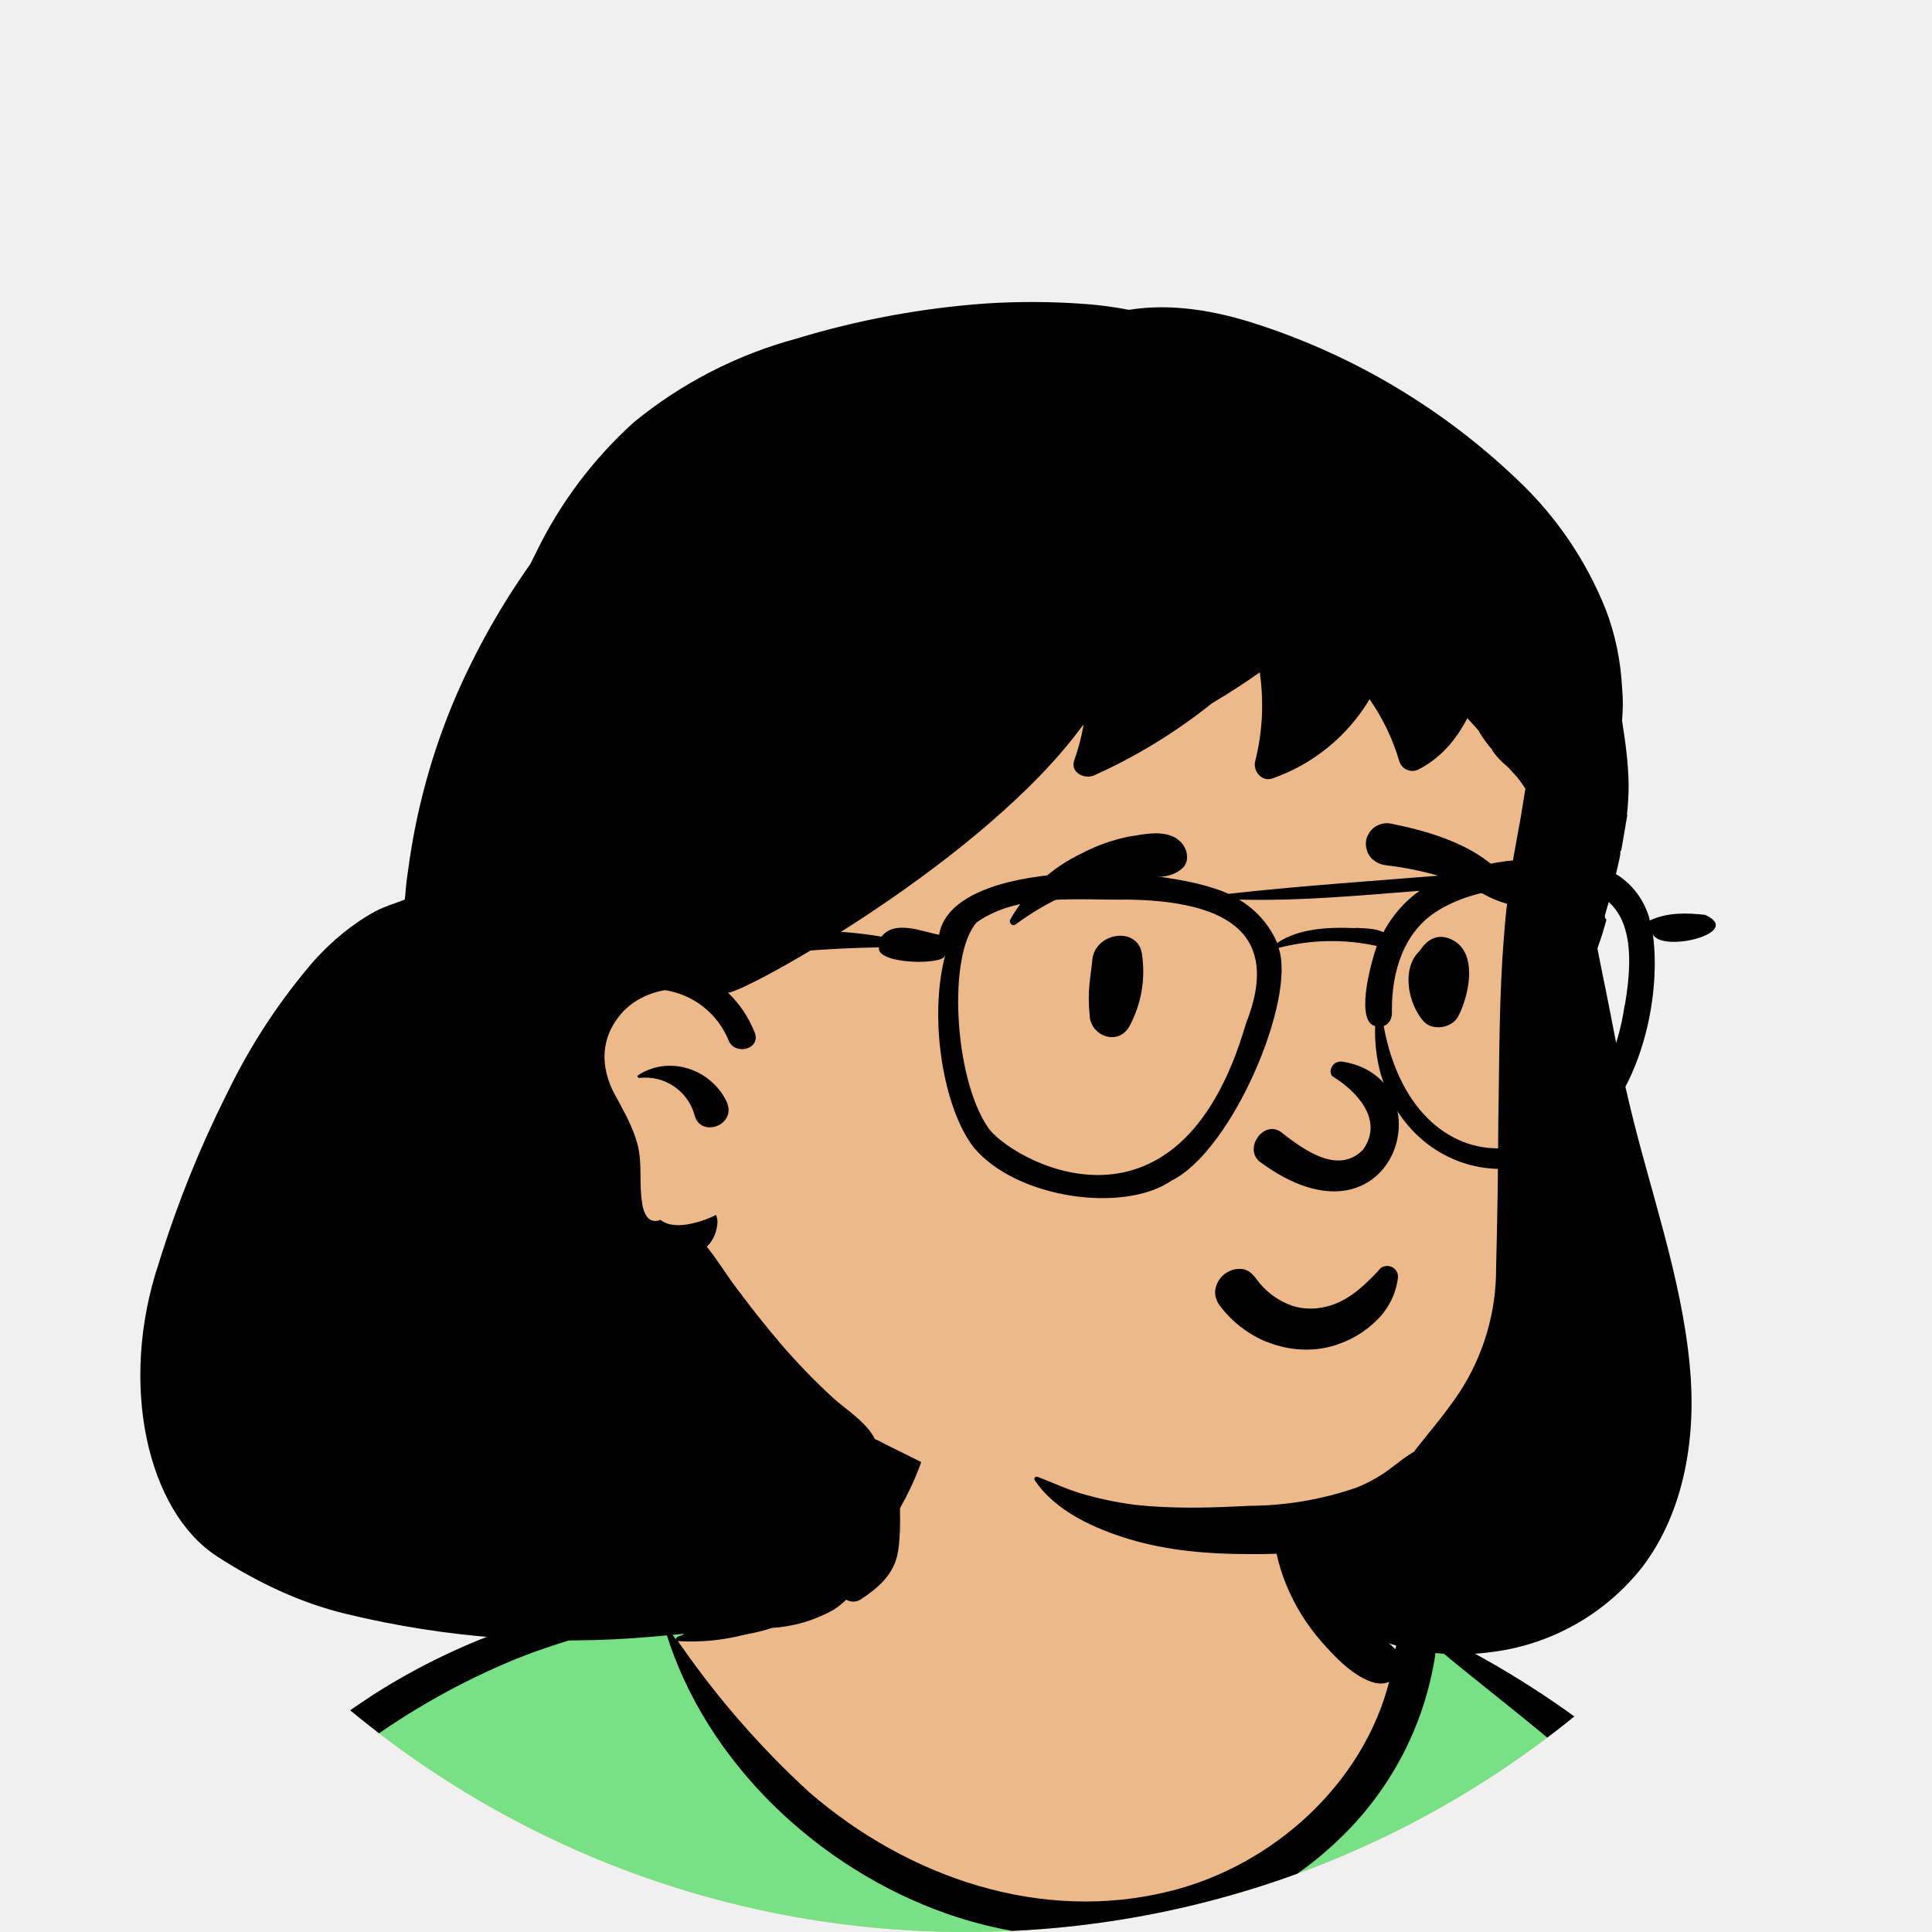
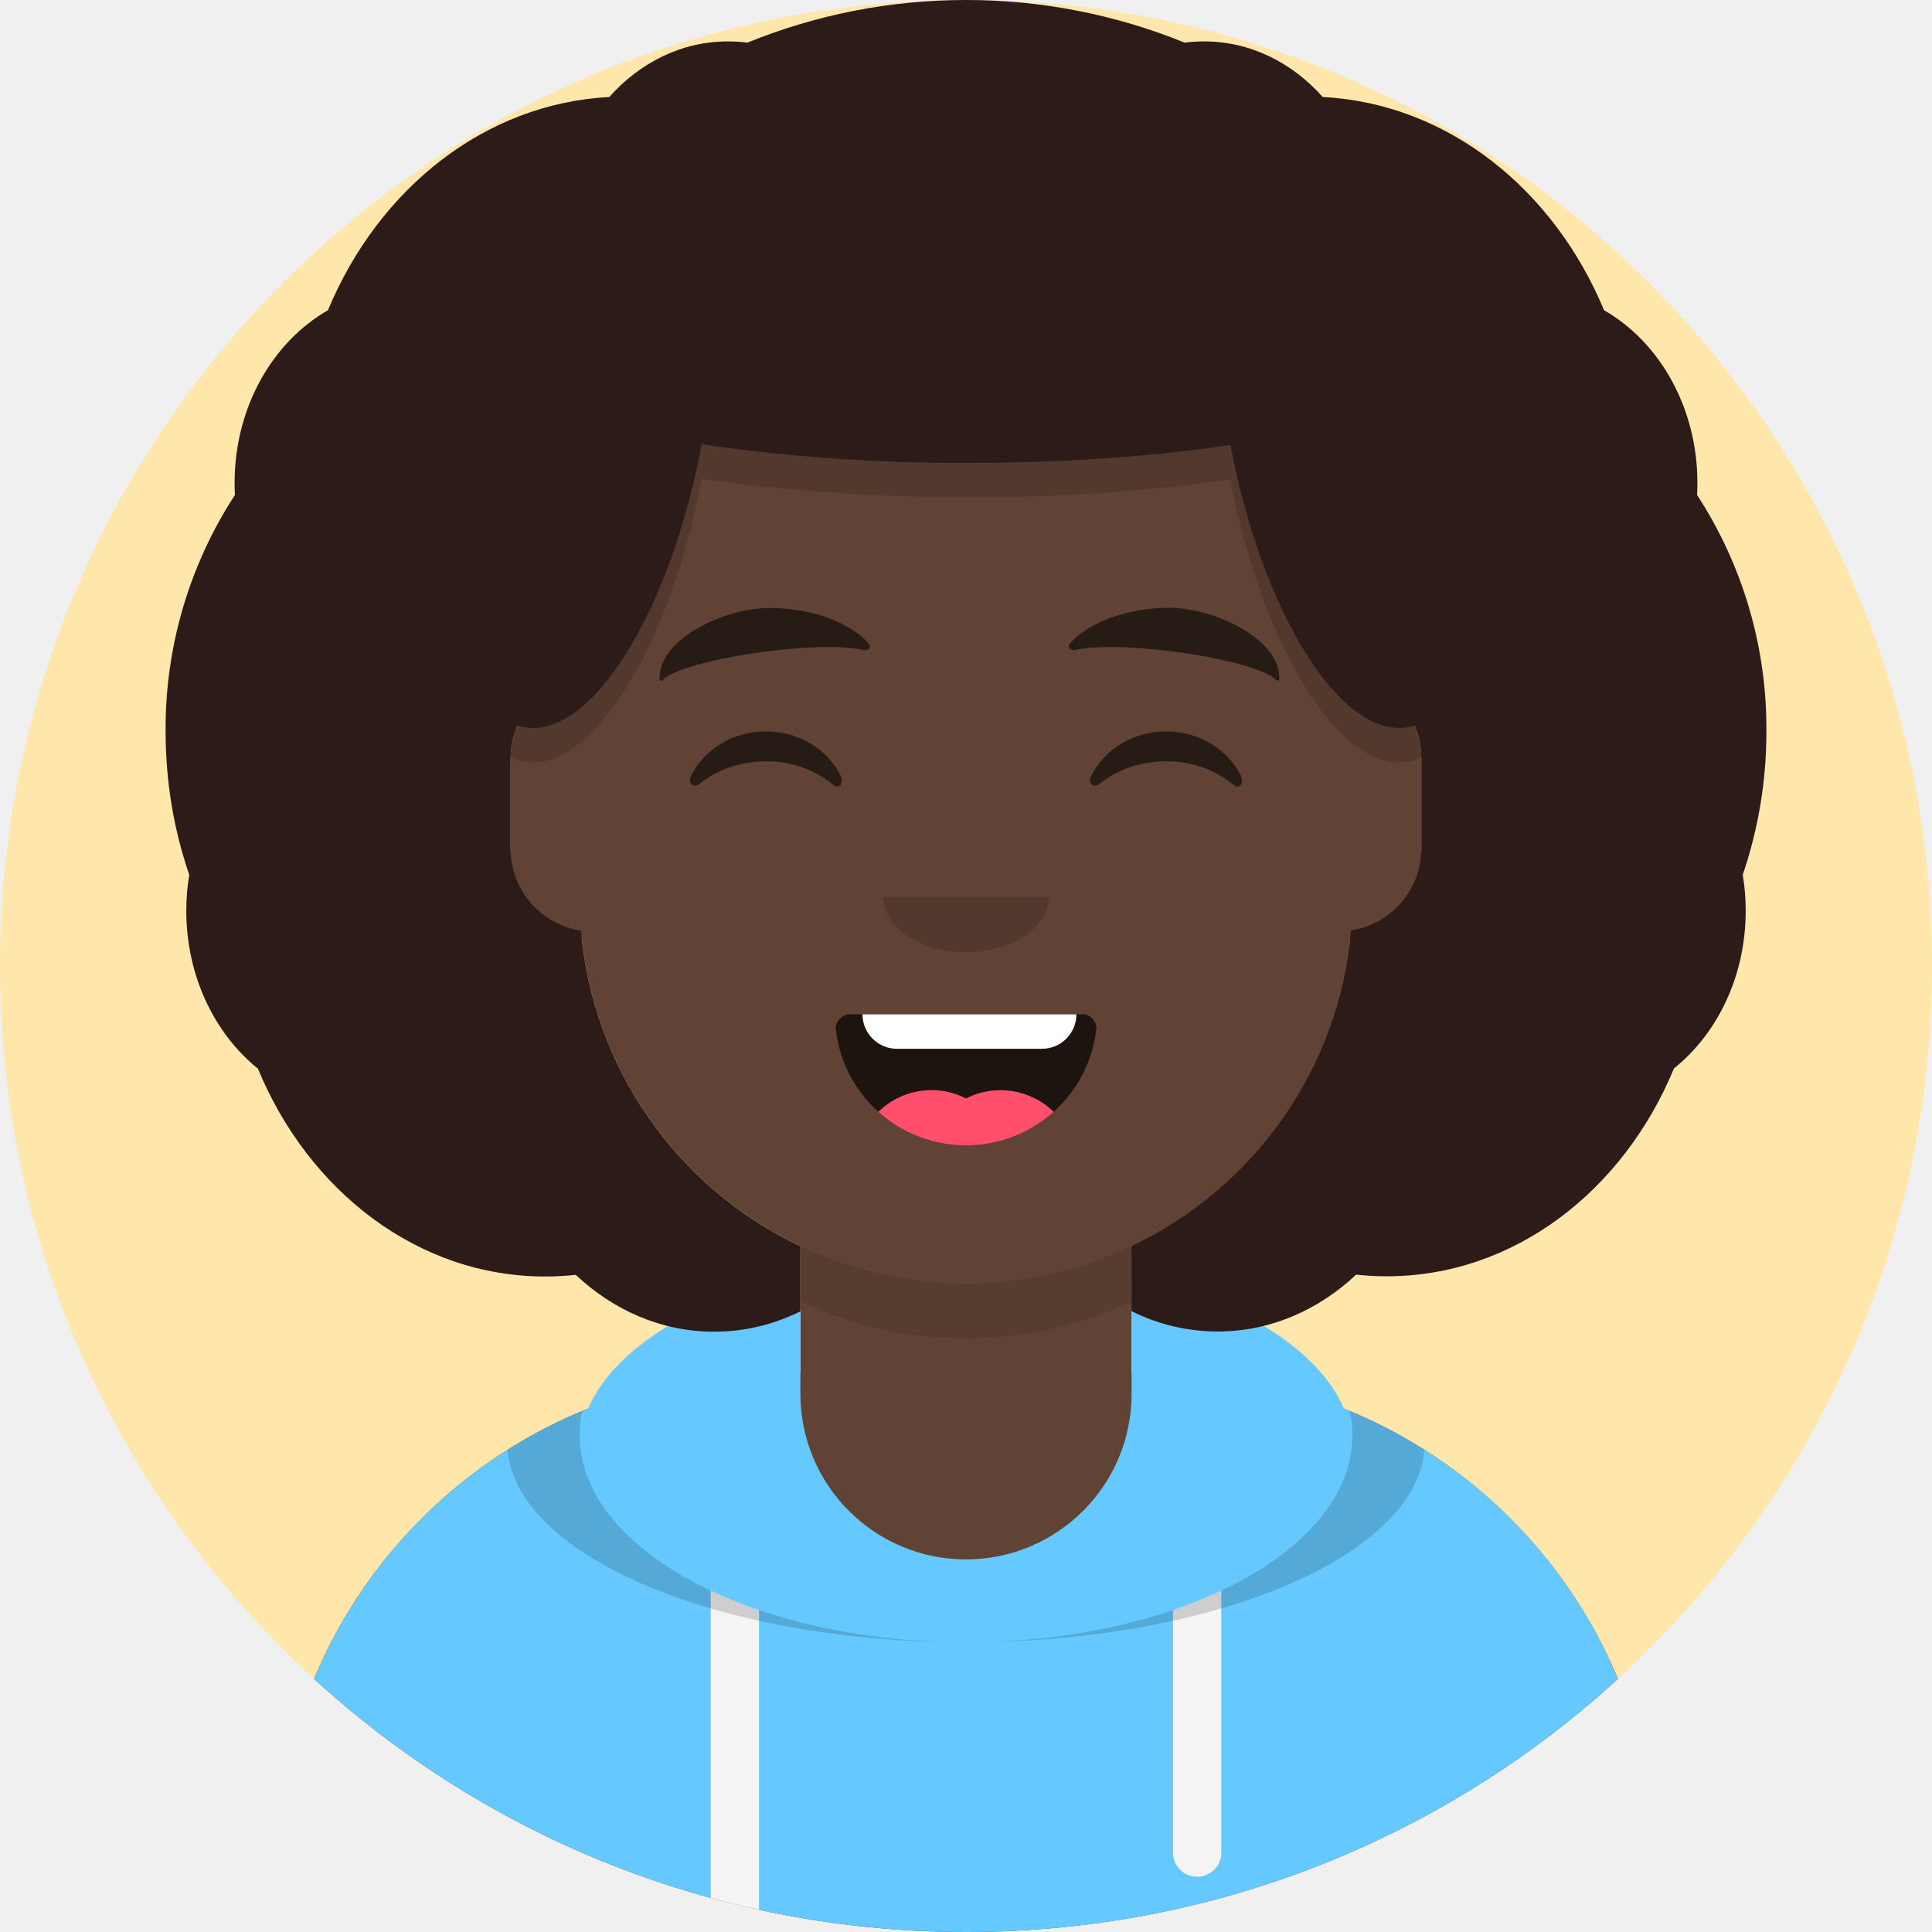
- <svg xmlns="http://www.w3.org/2000/svg" viewBox="0 0 704 704" fill="none" shape-rendering="auto" aria-hidden="true">
+ <svg xmlns="http://www.w3.org/2000/svg" viewBox="0 0 280 280" fill="none" shape-rendering="auto" aria-hidden="true">
  <defs>
-     <g id="head-mediumBangs-22adce6c">
-       <path fill-rule="evenodd" clip-rule="evenodd" d="M447.6 265.2c-115-4.2-225 73.1-262 182.4-2.8 8.6 5.6 16.6 14 15.2-8.6 43.5 10.3 102 59.5 108.2 10 1.3 20.2.6 30.3 1.5 9 .8 58 28.3 76.2 34.8 38.6 13.5 135.8 11 174.4 0 1.4 3.2 31.4-119.8 38.2-158 2.5-16.5-20.2-28.8-18.6-45.8 2.2-21.9 27.8-48.6 20-69.4-20.7-53-80.7-67.8-132-69" fill="#edb98a" />
-       <path fill-rule="evenodd" clip-rule="evenodd" d="M390.4 168.8q7.8.6 15.5 2.1c15.6-2.5 31.6.3 46.7 5.2a249 249 0 0 1 95.8 57.3A132 132 0 0 1 580 280c3.5 9 5.5 18.8 6 28.5l.1 1.2q.4 5-.1 10.9c1.2 7.7 2.3 15.5 2.4 23.3q0 5.4-.6 10.8l.1.4-2.2 12.8-.3.2q0 1.4-.3 2.6a284 284 0 0 1-5.3 20.6q-.3 1.2.5 1.8-1.4 5.3-3.3 10.5l1.8 9.1c3.3 15.7 6 31.6 9.8 47.2 7.5 31.7 19 63 22.1 95.5 2.5 25.3-1.6 53-17.3 73.6a83 83 0 0 1-56 31.1 84 84 0 0 1-31.6-1.9l-1.1-.3a52 52 0 0 1-16.5-7 33 33 0 0 1-13-8.6c-4.1-4.5-8.5-12.2-7.4-18.6q-9 .7-18 .6c-14.7 0-29.5-1.2-43.6-5.4-12.6-3.8-27.2-10.2-34.7-21.6-.3-.6.2-1.4.9-1.2 6 2.2 11.6 5 17.8 6.6a125 125 0 0 0 18.5 3.7c12.3 1.3 24.8 1.1 37 .5l4.3-.2a121 121 0 0 0 39.2-6.7q7.4-3 13.4-7.8l.7-.5a63 63 0 0 1 6.7-4.7l1-1.3c5.3-6.7 10.9-13.2 15.6-20.3A82 82 0 0 0 540 520q.7-26.6.8-53.2l.1-6c.3-20.2.3-40.5 1.9-60.7q1-14 3.3-28l.3-2 2.6-14.3 1.7-10.4q-1.4-2.2-3-4.2l-3.3-3.6-.8-.7a26 26 0 0 1-4.9-5.3l-.3-.6q-2.4-2.8-4.4-6l-.2-.5-1-1.2-3.3-3.6c-4 7.7-9.6 14.4-17.5 18.5a5 5 0 0 1-7.4-3q-3.6-12.1-10.8-22.4a67 67 0 0 1-35.6 28.9c-3.8 1.2-7-2.7-6.2-6.2a83 83 0 0 0 1.7-32.5q-8.5 6-17.5 11.3a199 199 0 0 1-42.9 26.2c-3.6 1.6-9-1-7.3-5.6a75 75 0 0 0 3.2-11.9l.1-1c-35.9 49.5-123 97.3-129.6 97.7h-.2q6.4 6.1 9.8 14.6c2.3 6-7.2 8.5-9.6 2.8v-.1a30 30 0 0 0-23.2-18.2c-6.1 1-12 4-15.9 8.5-7.7 8.8-7.8 19.4-2.5 29.4l.8 1.4c2.9 5.4 5.9 10.7 7.5 16.6 2 7.2.5 14.5 1.8 21.7v.4c.6 3.2 2 6.8 5.8 6l.8-.3q1.2.9 3 1.5c3 .8 6.2.4 9.1-.3q4.3-1 8.3-3 .4 1.2.5 2.3-.2 5.6-3.9 9.3c3.8 4.7 7 10 10.7 14.9q7.8 10.5 16.3 20.5 8.9 10.3 19 19.6c4.7 4.3 12.5 9 15.4 15.2 3.4 1 6.3 3.6 7.3 7.9 2 7.7 2.5 25.8 1 33.6s-7.2 12.7-13.5 16.8a5 5 0 0 1-5.3.1q-2.1 2.1-4.8 3.8a53 53 0 0 1-22.3 6.5 67 67 0 0 1-32.8 2.2l-11 1a346 346 0 0 1-111.7-8.3c-16.7-4-32.5-11.5-47.2-21-25.3-16.4-36-62.5-21.3-106.6l1.1-3.5a399 399 0 0 1 23.4-57.6l1.1-2.2a220 220 0 0 1 31.4-47.4c6.4-7 13.9-13.3 22.3-17.8 3.2-1.7 7-2.8 10.6-4.2l.1-.9.1-.9q.3-4.5 1-8.8a240 240 0 0 1 17.5-63.6 269 269 0 0 1 27.1-48l2.3-4.6a155 155 0 0 1 35.5-47.1 159 159 0 0 1 59.4-30.5 315 315 0 0 1 69-12.8q18.5-1.2 36.8.2m-163.6 281c11.3-7.4 26.6-2.3 32.3 9.6 4 8.6-9.5 13.5-11.7 4.9a18.6 18.6 0 0 0-20.1-13.5c-.6 0-1-.7-.5-1" fill="#000000" />
+     <g id="clothes-hoodie-9c3defb1">
+       <path d="M76 0C60.48 3.7 48.9 10.83 45.23 19.45A72 72 0 0 0 0 86.3v9h200v-9a72 72 0 0 0-45.23-66.86C151.1 10.83 139.52 3.69 124 0v17.3a24 24 0 1 1-48 0z" fill="#65c9ff" />
+       <path d="M70 48.64a67 67 0 0 1-7-2.81V95.3h7zm60 0a67 67 0 0 0 7-2.81V83.8a3.5 3.5 0 1 1-7 0z" fill="#F4F4F4" />
+       <path d="M155.62 19.8a72 72 0 0 1 10.83 5.62c-1.34 15.5-30.58 27.89-66.45 27.89 30.93 0 56-13.44 56-30q0-1.79-.38-3.52m-111.24.01a17 17 0 0 0-.38 3.5c0 16.57 25.07 30 56 30-35.87 0-65.1-12.38-66.45-27.88a72 72 0 0 1 10.83-5.63" fill="black" fill-opacity=".16" />
    </g>
-     <g id="expression-smile-22adce6c">
-       <path fill-rule="evenodd" clip-rule="evenodd" d="M110.6 214a41 41 0 0 1-17.1-13.2q-2.2-3.1-1.6-6.2a9 9 0 0 1 9.6-7.2q2.9.3 5.2 3.5l.3.4a27 27 0 0 0 10 8.3q5.5 2.8 12.1 2.1c8.3-1 14-5.4 20-11.4l2.2-2.3q.7-1.1 1.9-1.5a4 4 0 0 1 4.6 1.6q.7 1 .6 2.5a26 26 0 0 1-8.5 16.2c-5.1 4.9-12 8.2-18.4 9.4-7.1 1.3-14.4.4-21-2.3m24.2-96.6c7.6 4.6 19 15.3 11 26.6-9.6 10-23.4-1.4-30.2-6.6-6.3-4-13.3 6.3-7.5 11 49 36.3 69-29.8 30.5-36.4-4.2-.8-5.8 4-3.8 5.4M47 75c.8-10.3 16.6-12.7 18.1-2.4a42 42 0 0 1-4.3 25.9c-4 7.9-14 4.2-14.7-3-1-9.7.3-14 .9-20.5m120-4.5c2.2-3 5.4-4.9 9.2-3.8 11.9 3.5 8.4 20.4 4.2 28.6-2.3 4.4-9.6 5.6-12.9 1.6-5.4-6.4-8-19.1-1.1-25.5zM60.6 29.8l1.9-.3c5.8-1 13-2 17.1 2.7 2.2 2.5 3 7 0 9.4-5.1 4.2-10.8 2.6-17 3q-7.6.3-14.9 2.5A99 99 0 0 0 19 61.9c-1.2.8-2.4-.7-1.9-1.8a59 59 0 0 1 26-24.1 64 64 0 0 1 17.5-6.2m95.6-4.6 1.4.3c15.7 3.2 36 9.8 43.4 25.1.3 2.2 0 2.7-.3 3q-.1.5-1.4 1A36 36 0 0 1 190 51l-2.8-1.4a78 78 0 0 0-10.1-4.3q-11.2-3.6-23-5a9 9 0 0 1-4.5-1.8 7 7 0 0 1-2.6-4 7 7 0 0 1 .8-5.8 7 7 0 0 1 3.6-3.1q2.3-1 4.9-.4" fill="#000000" />
+     <g id="mouth-smile-9c3defb1">
+       <path fill-rule="evenodd" clip-rule="evenodd" d="M27.12 9.13a19 19 0 0 0 37.77-.09c.08-.77-.77-2.04-1.85-2.04H29.1C28 7 27 8.18 27.12 9.13" fill="black" fill-opacity=".7" />
+       <path d="M62 7H31a5 5 0 0 0 5 5h21a5 5 0 0 0 5-5" fill="white" />
+       <path d="M58.7 21.14A11 11 0 0 0 46 19.2a10.95 10.95 0 0 0-12.7 1.94A19 19 0 0 0 46 26c4.88 0 9.33-1.84 12.7-4.86" fill="#FF4F6D" />
    </g>
-     <g id="accessories-glasses-22adce6c">
-       <path fill-rule="evenodd" clip-rule="evenodd" d="M402 123.3c-9.4 64.5-76 71.6-87.8 7.6 1.9-.8 3.2-2.5 3-5.7-.1-14 4.2-28.7 16.8-36.4 13-8 28.2-8.8 43.3-8.6 28.7-.7 28.1 23.3 24.8 43m-98.2-28c-9-.4-20.5-.1-28.5 5.4a34 34 0 0 0-13.9-15.8c21.7.6 44-1.5 65.8-3.2-5.2 3.6-10 9-13.2 15.1-3-1.5-7.1-1.4-10.2-1.6M264 130c-25 86-87.4 48.6-94.2 37.5-12.2-18.2-14.5-62.6-3.9-74.4 15.3-10.8 37-8 55-8.3 33.3.5 56.9 10.4 43.1 45.2m167.6-39.6c-6.8-.8-14-1-20.4 2-2-8.3-8-15.2-14.9-18.2-.8-1-.7-1.6-3.6-1.5a92 92 0 0 0-53.8 3c-26.6 2.2-54.4 4-81.2 7-25.1-11.3-100.8-13-105.5 14.9-6-1-16-5.6-21 .7-36.4-6.2-74.1 2.4-110.8 6.3-9.2 1.7-14 20-3.5 19.7 6-1.6-.1-11.4 7.8-12.1 35.3-3.9 69.9-9.4 105.6-10-1.2 6.2 23.6 6.6 24 3h.1c-6.1 23-.6 55.9 10.5 70 15.6 18.6 54.6 24 72 12 22.3-11 45.5-66.4 39-84.8a77 77 0 0 1 35.8-.7c-2.8 8-7.6 27.5-.6 29.2-1.3 38.8 34 63 66.6 47.1 28.3-13 38.1-55 34.6-80.5 3.6 6.8 33-.6 19.3-7" fill="#000000" />
+     <g id="nose-default-9c3defb1">
+       <path fill-rule="evenodd" clip-rule="evenodd" d="M0 0c0 4.42 5.37 8 12 8s12-3.58 12-8" fill="black" fill-opacity=".16" />
    </g>
-     <clipPath id="clip-22adce6c">
-       <rect width="704" height="704" rx="352" ry="352" />
+     <g id="eyes-happy-9c3defb1">
+       <path fill-rule="evenodd" clip-rule="evenodd" d="M2.16 14.45C4.01 10.65 8.16 8 13 8c4.81 0 8.96 2.63 10.82 6.4.55 1.13-.24 2.05-1.03 1.37a15 15 0 0 0-9.8-3.43c-3.73 0-7.12 1.24-9.55 3.23-.9.73-1.82-.01-1.28-1.12m58 0C62.01 10.65 66.16 8 71 8c4.81 0 8.96 2.63 10.82 6.4.55 1.13-.24 2.05-1.03 1.37a15 15 0 0 0-9.8-3.43c-3.76 0-7.15 1.24-9.58 3.23-.9.73-1.82-.01-1.28-1.12" fill="black" fill-opacity=".6" />
+     </g>
+     <g id="eyebrows-defaultNatural-9c3defb1">
+       <path fill-rule="evenodd" clip-rule="evenodd" d="M18.68 6.15c-5.8.27-15.2 4.49-14.95 10.34 0 .15.3.24.43.1 2.75-2.97 22.31-5.96 29.2-4.37.63.14 1.11-.48.71-.93-3.42-3.82-10.17-5.4-15.39-5.15m59.91 0c5.8.27 15.2 4.49 14.95 10.34 0 .15-.29.24-.42.1-2.76-2.97-22.32-5.96-29.2-4.37-.64.14-1.12-.48-.72-.93 3.42-3.84 10.2-5.42 15.4-5.17" fill="black" fill-opacity=".6" />
+     </g>
+     <g id="top-fro-9c3defb1">
+       <path d="M93.7 69.39c-4.62 24.47-16 42.72-25.74 41a8 8 0 0 1-1.96-.63V89a66 66 0 0 1 28.4-54.24q.72 3.6 1.05 7.77a263 263 0 0 1 36.9-2.44c13.27 0 25.67.85 36.22 2.34q.33-4.1 1.05-7.67A65.9 65.9 0 0 1 198 89v20.76q-.94.46-1.95.63c-9.72 1.72-21.09-16.48-25.73-40.9a261 261 0 0 1-37.97 2.57c-14.3 0-27.6-1-38.65-2.7" fill="black" fill-opacity=".16" />
+       <path d="M132 0c-11.21 0-21.9 2.2-31.69 6.18Q98.93 6 97.5 6c-6.7 0-12.77 3.07-17.2 8.06-18.04.93-33.46 13.3-40.77 30.9C31.5 49.56 26 59.04 26 70q0 .87.05 1.73A62 62 0 0 0 16 106c0 7.33 1.21 14.34 3.43 20.78Q19 129.32 19 132c0 9.45 4.1 17.81 10.38 22.88C36.74 172.68 52.6 185 71 185q2.25 0 4.44-.24C80.9 189.9 87.88 193 95.5 193c4.44 0 8.67-1.05 12.5-2.95v-9.44a56 56 0 0 1-31.8-45.74A12 12 0 0 1 66 123v-13c0-1.72.36-3.36 1.02-4.84q.46.15.94.23c9.73 1.72 21.12-16.53 25.74-41a260 260 0 0 0 38.65 2.7c14.02 0 27.06-.96 37.97-2.6 4.64 24.4 16.01 42.6 25.73 40.9q.48-.1.94-.25a12 12 0 0 1 1 4.83v13a12 12 0 0 1-10.2 11.87 56 56 0 0 1-31.81 45.74v9.44a28 28 0 0 0 12.5 2.95c7.62 0 14.6-3.1 20.06-8.24q2.19.24 4.44.24c18.39 0 34.26-12.32 41.62-30.12 6.3-5.05 10.4-13.4 10.4-22.85q0-2.68-.43-5.22A64 64 0 0 0 248 106a62 62 0 0 0-10.05-34.27q.06-.87.05-1.73c0-10.96-5.5-20.44-13.53-25.04-7.31-17.6-22.73-29.97-40.77-30.9C179.27 9.07 173.2 6 166.5 6q-1.43 0-2.81.18A84 84 0 0 0 132 0" fill="#2c1b18" />
+     </g>
+     <clipPath id="clip-9c3defb1">
+       <rect width="280" height="280" rx="140" ry="140" />
    </clipPath>
  </defs>
-   <g clip-path="url(#clip-22adce6c)">
-     <path fill-rule="evenodd" clip-rule="evenodd" d="M705.3 1074a2351 2351 0 0 1-15.6-101c-1-7.7-2.5-16.4 2.7-22 7.3-8 14-14.8 14.8-26.2.8-10.7-2.8-22.4-5-32.8a809 809 0 0 0-17.3-64.7q-10-32.5-21.3-64.6c-6.9-20-13.5-40.3-22.5-59.5-17-36.5-46-63.5-81.6-81.6-9-4.5-27-20.5-36.3-24-8.5-3.4-8.5 6.3-16.9 2.6-6.7-2.9-13-6.7-16.7-13.2-4-7-14.3-16.9-15.9-25-3.3-17.4.3-32.2-12-45.3a90 90 0 0 0-41.1-23.8c-33.7-9.3-78.5-2.8-98.8 28.5-9.7 14.9-13 33-26.2 45.1-11.4 10.7-8.8 18-23.6 23.4-.9.3-23.6-4.5-24.4-4.2-16.2-3.5-31.7 6.2-46.5 11.8a325 325 0 0 0-63 32.3 399 399 0 0 0-102.3 98.5 483 483 0 0 0-76.4 161c-1.7 6.4-3.5 13-1.5 19.4a25 25 0 0 0 9.8 12.4c6 4.3 18 7 17.7 15.7-.1 6.6-2.4 13.5-3.5 20q-1.9 11.6-3.4 23.2a1232 1232 0 0 0-10.3 106.6 920 920 0 0 0-.5 106q.2 3.5 2 6.2c-1 .4-1.2 2.4.1 2.7l2.7.5a12 12 0 0 0 7 2.4l5.5.2c19.3 4 38.6 7.9 58.1 10.8q35.7 5.2 71.5 8.7c49.2 4.8 98 3.2 147.1.6a1877 1877 0 0 1 147.4-2c49.2 1.4 98.4 3.5 147.6 4.4q82.5 1.6 164.8-5c7.5-.5 12.2-6.5 10.7-14-8.9-44.7-19-89.1-27-134" fill="#edb98a" />
-     <path fill-rule="evenodd" clip-rule="evenodd" d="m201 597.5 1.2-.4c14.5-5.7 29.6-14.8 45.4-11.4.5-.2 10.8 1.9 17.9 3.2l-6.7 7L247 598q61 100.7 144.3 100.7T517.7 598l4-1q.7 0 1.5.4c9.3 3.6 27.4 19.6 36.3 24.1 35.6 18 64.5 45 81.6 81.6 8.7 18.6 15.2 38 21.8 57.5l.7 2q11.3 32.1 21.3 64.6 9.6 30.6 16.6 61.8l.7 2.9c2.2 10.4 5.8 22 5 32.8a29 29 0 0 1-3 10.7l-80.4 29 38.4 261.3q-52.7 2.3-105.5 1.3c-49.2-.9-98.4-3-147.6-4.3q-71.5-1.9-143 1.7l-12 .6a946 946 0 0 1-139.5-1l-3.1-.3v-38.3l16.3-212.9-83-15.6-81.3-39.5a22 22 0 0 1-5.6-8.8c-1.9-6-.5-12 1-18l.5-1.3a493 493 0 0 1 76.4-161A399 399 0 0 1 138 629.7q29.8-19.6 63-32.3" fill="#78e185" />
-     <path fill-rule="evenodd" clip-rule="evenodd" d="M232.2 584.6c5.1-.3 10.3.6 15.4 1 .4.1.6.8 0 .9q-13.5 3-26.9 7.1l-3.8 1.2c-10 3-19.8 6-29.6 10a264 264 0 0 0-54.8 30.8C67.2 682.8 20 754.3-9.9 828.3a526 526 0 0 0-24.3 77c-.4 1.6-2 5.4-1 7 .7 1.3 3.6 2.1 5 2.9l4.5 2.3 25.2 12.9 2.3 1.1c38 18.6 78.4 34.4 121 35.5l.4-3.7a342 342 0 0 1 9.9-60c.3-1 1.6-.6 1.7.3 3 23.1 2 46.4 1 69.7-1.8 41-4.3 82.2-6.5 123.3l-3.9 61.7c-1.3 20.5-1.7 41.6-4.7 62-.6 4.6-6 7-10 6.6a9 9 0 0 1-8-9c0-11.9 1.5-24 2.4-35.8l2.5-33.8c3.1-41.1 6.8-82.2 10.2-123.3l3.8-43.7C76.4 979.8 34.2 963-6.1 943.5c-.6 13.2-2 26.5-3.4 39.6q-5.8 55.2-9.6 110.5a2254 2254 0 0 0-4.2 92.7l-.2 7c0 4.4-.5 8.5-4.3 11.7a9 9 0 0 1-12.6 0c-5-4.6-4.2-10.9-4-17.1a1676 1676 0 0 1 1.8-47.2 1321 1321 0 0 1 10.5-109.5l2-14a461 461 0 0 1 15.5-77.9q-4.6-2.2-9.3-4.7-8.4-4-16.6-8.4c-4.2-2.5-7.9-5.8-9-10.8-1.4-5.5.6-11.5 2-16.9v-.4a502 502 0 0 1 26.6-80 523 523 0 0 1 67.8-117 354 354 0 0 1 88.7-83.3 239 239 0 0 1 53.8-25.7 143 143 0 0 1 42.8-7.5m90.1-66c6-6.5 18.1.2 15.2 8.8a108 108 0 0 1-34.7 52A79 79 0 0 1 247 598l1.7 2.4a321 321 0 0 0 46.1 52.6c36 31.2 84.8 48 132 36 37.1-9.4 69.8-38.8 79.4-76.2q-2 1-4.8.5c-7.7-1.7-15.3-9.8-20.3-15.6q-8-9.3-12.6-20.7c-5.6-14-7.4-32.1.3-45.7 1-1.7 3-.7 3.3 1l.3 2.5c1.5 12.7 3.3 25 9.3 36.6a76 76 0 0 0 18.2 23.1c2.6 2 5.8 3.6 8.1 6l.5.4c.6-5 4.1-7.3 7.6-7.2a29 29 0 0 1 8.8 2.3l.1.1a341 341 0 0 1 65.1 42 259 259 0 0 1 88.4 129c7.5 25.3 11.8 51.4 16.3 77.4l2.8 16c4.2 23.9 8.9 48.4 18.4 70.7 2.5 5.7.6 11.1-5.5 13.4L688 953c3.7 16 6 32.5 8.7 48.5 6 34.1 13.2 68 19.4 102l9.3 52.3 4.7 25.2 2.4 13.6.1.7c.5 2.4 1 4.9.4 7.3-.8 2.7-2.9 4.6-4.8 6.6-1.6 1.6-3.8 1.6-5.7.7l-.7-.3c-3.4-1.6-6-3.2-7.3-7q-.9-3.8-1.5-7.7l-2.8-14.5-5-29.1-1.6-9.1a1165 1165 0 0 1-12.8-94.5q-1.6-21-3.5-42.2l-.9-10.5c-1.1-13.3-2.5-27-2.7-40.5l-4.5 1.6L657 964c-5.5 2-12.5 6-18.4 5.2q-4.2-.4-6.8-2.9 3 43.1 8.5 86a1966 1966 0 0 0 22 135l1.9 9.6c.5 3.7-.5 5.9-2.5 9-1.7 2.4-5 3.7-7.8 2-3.6-2.3-5.5-4.3-6.5-8.4q-1.4-5.6-2.3-11.4a1654 1654 0 0 1-11.4-65.2Q622 1044.7 618.5 966a1388 1388 0 0 1-1.4-77.8q0-20 1.4-39.9c1-13.4 3-26.5 4.8-39.8 0-.5.7-.5.7 0 .8 14.9 2.1 29.8 2.8 44.7l1.4 42.8q.9 28.1 2.7 56.2a10 10 0 0 1 8.5-3.1c4.7-1 9.7-3.4 14.1-5l16.8-5.5 26.4-8.7a679 679 0 0 1-18-80.8l-2-12.3c-4-24.2-8.5-48.5-15.8-72a230 230 0 0 0-34.8-68.2 370 370 0 0 0-52.7-55.3C557 627 539.7 614 523 600q.2 1.4 0 3a117 117 0 0 1-35.8 67.9c-37.7 36-93.6 43.4-142 26.5-46.7-16.3-88-55-102.6-102.8-.3-.8.8-1 1.3-.5l2.4 3.3q0-.7.7-1a129 129 0 0 0 46.6-29.2 100 100 0 0 0 21.3-33.3l.4-1c1.7-5 3.2-10.2 7-14.2" fill="black" />
-     <use transform="matrix(.99789 0 0 1 6.3 -58)" href="#head-mediumBangs-22adce6c" />
-     <use transform="translate(351 275)" href="#expression-smile-22adce6c" />
-     <use transform="translate(190 243)" href="#accessories-glasses-22adce6c" />
+   <g clip-path="url(#clip-9c3defb1)">
+     <rect width="280" height="280" fill="#ffe6ab" />
+     <path d="M140 36a56 56 0 0 0-56 56v6.17A12 12 0 0 0 74 110v14a12 12 0 0 0 10.3 11.88A56 56 0 0 0 116 180.6V199h-4a72 72 0 0 0-72 72v9h200v-9a72 72 0 0 0-72-72h-4v-18.38a56 56 0 0 0 31.7-44.73A12 12 0 0 0 206 124v-14a12 12 0 0 0-10-11.83V92a56 56 0 0 0-56-56" fill="#614335" />
+     <path d="M116 180.61v8a56 56 0 0 0 24 5.39 56 56 0 0 0 24-5.39v-8a56 56 0 0 1-24 5.39 56 56 0 0 1-24-5.39" fill="black" fill-opacity=".1" />
+     <use transform="translate(40 184.7)" href="#clothes-hoodie-9c3defb1" />
+     <use transform="translate(94 140)" href="#mouth-smile-9c3defb1" />
+     <use transform="translate(128 130)" href="#nose-default-9c3defb1" />
+     <use transform="translate(98 98)" href="#eyes-happy-9c3defb1" />
+     <use transform="translate(91.86 82)" href="#eyebrows-defaultNatural-9c3defb1" />
+     <use transform="translate(8)" href="#top-fro-9c3defb1" />
  </g>
</svg>
